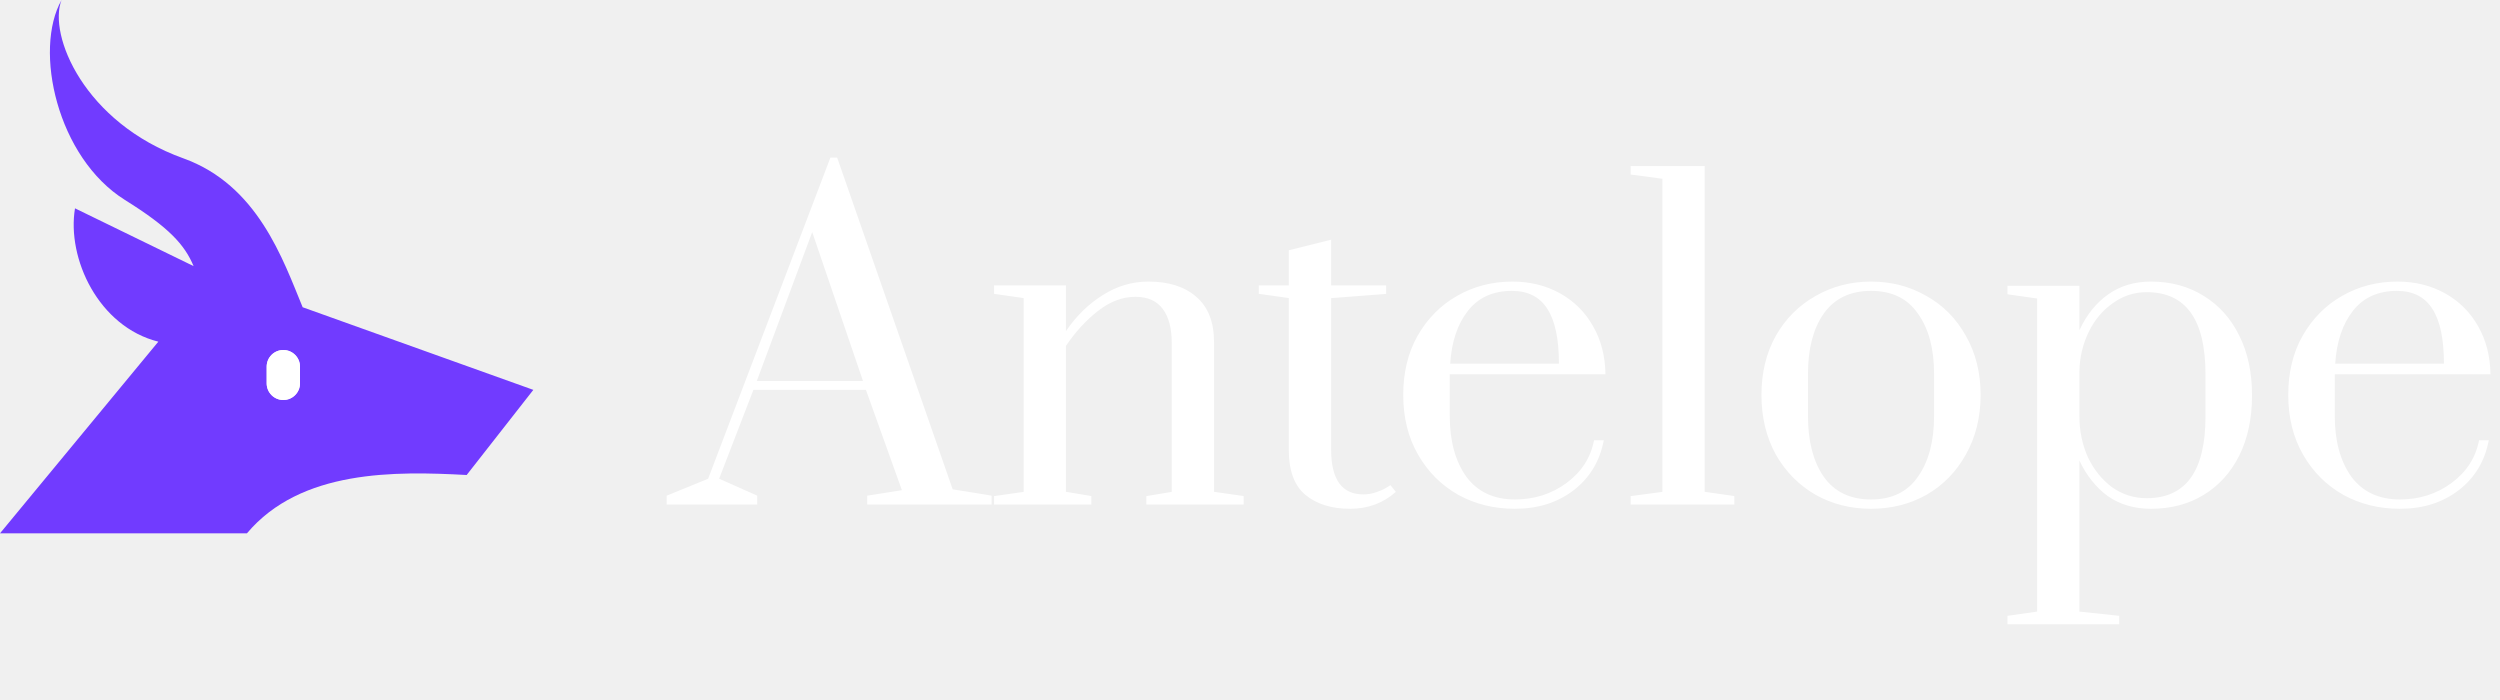
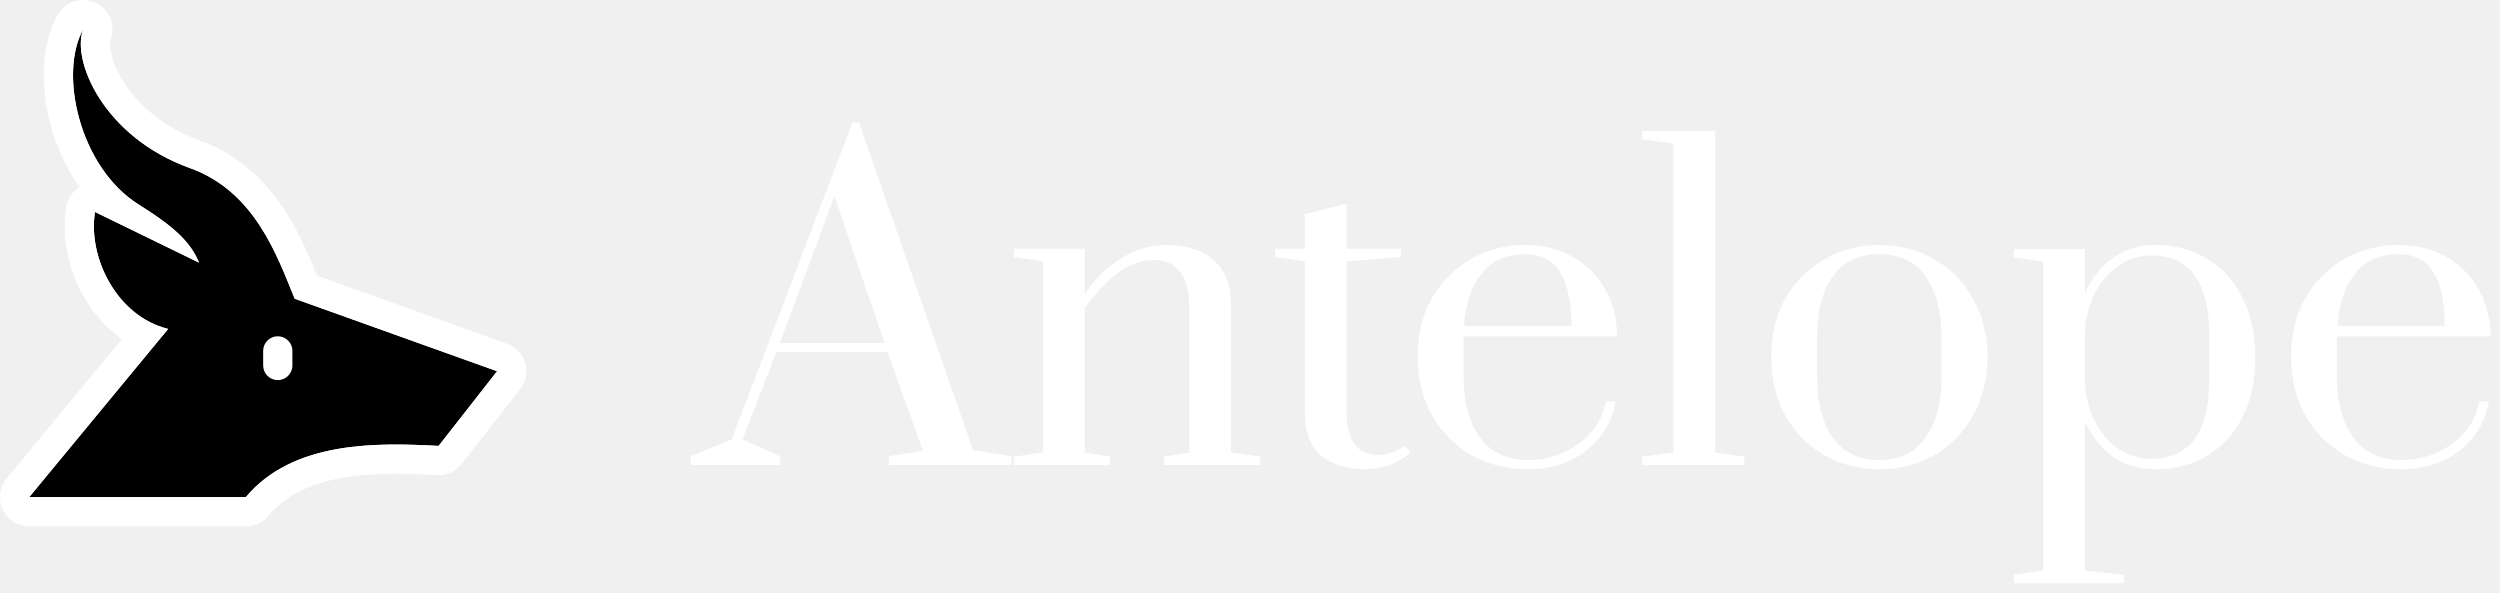
- <svg xmlns="http://www.w3.org/2000/svg" width="150" height="42" viewBox="0 0 150 42" fill="none">
-   <path d="M40 30.273V29.74L42.488 28.724L49.824 9.457H50.23L57.16 29.359L59.496 29.74V30.273H52.033V29.74L54.114 29.41L51.956 23.394H45.204L43.148 28.724L45.432 29.74V30.273H40ZM45.407 22.86H51.779L48.733 13.925L45.407 22.86Z" fill="white" />
-   <path d="M59.642 29.765L61.419 29.511V17.885L59.642 17.631V17.123H63.957V19.865C64.584 18.951 65.32 18.232 66.166 17.707C67.012 17.166 67.926 16.895 68.907 16.895C70.126 16.895 71.082 17.2 71.776 17.809C72.487 18.418 72.842 19.323 72.842 20.525V29.511L74.619 29.765V30.273H68.781V29.765L70.304 29.511V20.576C70.304 19.696 70.126 19.019 69.771 18.545C69.415 18.054 68.865 17.809 68.121 17.809C67.342 17.809 66.589 18.096 65.861 18.672C65.15 19.23 64.516 19.924 63.957 20.753V29.511L65.481 29.765V30.273H59.642V29.765Z" fill="white" />
-   <path d="M81.01 30.527C79.893 30.527 78.996 30.248 78.32 29.689C77.659 29.131 77.329 28.242 77.329 27.024V17.885L75.527 17.631V17.123H77.329V15.016L79.868 14.382V17.123H83.168V17.631L79.868 17.885V26.973C79.868 28.767 80.511 29.664 81.797 29.664C82.068 29.664 82.322 29.621 82.559 29.537C82.813 29.452 83.007 29.368 83.143 29.283C83.295 29.198 83.388 29.139 83.422 29.105L83.752 29.511C82.99 30.188 82.077 30.527 81.01 30.527Z" fill="white" />
-   <path d="M90.896 30.527C89.643 30.527 88.509 30.248 87.494 29.689C86.478 29.114 85.675 28.31 85.082 27.277C84.49 26.245 84.194 25.052 84.194 23.698C84.194 22.344 84.481 21.16 85.057 20.144C85.649 19.112 86.436 18.317 87.418 17.758C88.416 17.183 89.525 16.895 90.743 16.895C91.809 16.895 92.766 17.132 93.612 17.606C94.458 18.08 95.118 18.74 95.592 19.586C96.066 20.415 96.311 21.371 96.328 22.454H86.986V24.968C86.986 26.457 87.316 27.667 87.976 28.598C88.653 29.511 89.626 29.968 90.896 29.968C92.063 29.968 93.096 29.638 93.993 28.978C94.889 28.318 95.439 27.464 95.643 26.414H96.227C95.99 27.667 95.389 28.665 94.424 29.41C93.46 30.154 92.283 30.527 90.896 30.527ZM93.536 21.82C93.536 20.347 93.307 19.256 92.85 18.545C92.393 17.817 91.683 17.453 90.718 17.453C89.584 17.453 88.704 17.851 88.078 18.646C87.452 19.442 87.096 20.5 87.012 21.82H93.536Z" fill="white" />
-   <path d="M97.84 30.273V29.765L99.743 29.511V10.726L97.84 10.472V9.965H102.282V29.511L104.059 29.765V30.273H97.84Z" fill="white" />
-   <path d="M112.262 30.527C111.043 30.527 109.935 30.248 108.936 29.689C107.938 29.114 107.142 28.31 106.55 27.277C105.975 26.228 105.687 25.035 105.687 23.698C105.687 22.361 105.975 21.177 106.55 20.144C107.142 19.112 107.938 18.317 108.936 17.758C109.935 17.183 111.043 16.895 112.262 16.895C113.48 16.895 114.589 17.183 115.587 17.758C116.586 18.317 117.373 19.112 117.948 20.144C118.54 21.177 118.837 22.361 118.837 23.698C118.837 25.035 118.54 26.228 117.948 27.277C117.373 28.31 116.586 29.114 115.587 29.689C114.589 30.248 113.48 30.527 112.262 30.527ZM112.262 29.968C113.514 29.968 114.453 29.511 115.08 28.598C115.723 27.684 116.044 26.474 116.044 24.968V22.429C116.044 20.923 115.723 19.721 115.08 18.824C114.453 17.91 113.514 17.453 112.262 17.453C111.01 17.453 110.062 17.91 109.419 18.824C108.793 19.721 108.479 20.923 108.479 22.429V24.968C108.479 26.474 108.793 27.684 109.419 28.598C110.062 29.511 111.01 29.968 112.262 29.968Z" fill="white" />
-   <path d="M120.449 36.949L122.226 36.696V17.91L120.449 17.657V17.149H124.765V19.814C125.188 18.9 125.755 18.19 126.465 17.682C127.193 17.157 128.056 16.895 129.055 16.895C130.256 16.895 131.314 17.183 132.228 17.758C133.142 18.317 133.852 19.112 134.36 20.144C134.868 21.16 135.122 22.353 135.122 23.724C135.122 25.094 134.868 26.296 134.36 27.328C133.852 28.344 133.142 29.131 132.228 29.689C131.314 30.248 130.256 30.527 129.055 30.527C128.056 30.527 127.193 30.273 126.465 29.765C125.755 29.241 125.188 28.53 124.765 27.633V36.696L127.151 36.949V37.457H120.449V36.949ZM128.801 29.892C131.153 29.892 132.329 28.259 132.329 24.993V22.454C132.329 19.171 131.153 17.53 128.801 17.53C128.056 17.53 127.379 17.75 126.77 18.19C126.161 18.613 125.678 19.188 125.323 19.916C124.968 20.643 124.781 21.43 124.765 22.277V24.993C124.765 25.856 124.934 26.668 125.272 27.43C125.628 28.174 126.11 28.775 126.719 29.232C127.345 29.672 128.039 29.892 128.801 29.892Z" fill="white" />
-   <path d="M143.996 30.527C142.744 30.527 141.61 30.248 140.595 29.689C139.579 29.114 138.776 28.31 138.183 27.277C137.591 26.245 137.295 25.052 137.295 23.698C137.295 22.344 137.582 21.16 138.158 20.144C138.75 19.112 139.537 18.317 140.519 17.758C141.517 17.183 142.626 16.895 143.844 16.895C144.91 16.895 145.867 17.132 146.713 17.606C147.559 18.08 148.219 18.74 148.693 19.586C149.167 20.415 149.412 21.371 149.429 22.454H140.087V24.968C140.087 26.457 140.417 27.667 141.077 28.598C141.754 29.511 142.727 29.968 143.996 29.968C145.164 29.968 146.197 29.638 147.093 28.978C147.99 28.318 148.54 27.464 148.744 26.414H149.327C149.09 27.667 148.49 28.665 147.525 29.41C146.56 30.154 145.384 30.527 143.996 30.527ZM146.637 21.82C146.637 20.347 146.408 19.256 145.951 18.545C145.494 17.817 144.783 17.453 143.819 17.453C142.685 17.453 141.805 17.851 141.179 18.646C140.553 19.442 140.197 20.5 140.113 21.82H146.637Z" fill="white" />
-   <path fill-rule="evenodd" clip-rule="evenodd" d="M9.5 20.5C5.908 19.604 4 15.5 4.5 12.5L11.615 15.966C11.075 14.675 10.134 13.644 7.5 12C3.426 9.458 2 3 3.693 0C2.873 2.088 5.048 7.361 11 9.5C15.469 11.106 16.977 15.574 18.159 18.434L32 23.392L28 28.5C23.735 28.271 18.049 28.157 14.816 32H0L9.5 20.5ZM17 21C17.552 21 18 21.448 18 22V23C18 23.552 17.552 24 17 24C16.448 24 16 23.552 16 23V22C16 21.448 16.448 21 17 21Z" fill="#713BFF" />
-   <path d="M18 22C18 21.448 17.552 21 17 21C16.448 21 16 21.448 16 22V23C16 23.552 16.448 24 17 24C17.552 24 18 23.552 18 23V22Z" fill="white" />
+ <svg xmlns="http://www.w3.org/2000/svg" width="152" height="36" viewBox="0 0 152 36" fill="none">
+   <path d="M42 28.273V27.74L44.488 26.724L51.824 7.457H52.23L59.16 27.359L61.496 27.74V28.273H54.033V27.74L56.114 27.41L53.956 21.394H47.204L45.148 26.724L47.432 27.74V28.273H42ZM47.407 20.86H53.779L50.733 11.925L47.407 20.86Z" fill="white" />
+   <path d="M61.642 27.765L63.419 27.511V15.885L61.642 15.631V15.123H65.957V17.865C66.584 16.951 67.32 16.232 68.166 15.707C69.012 15.166 69.926 14.895 70.907 14.895C72.126 14.895 73.082 15.2 73.776 15.809C74.487 16.418 74.842 17.323 74.842 18.525V27.511L76.619 27.765V28.273H70.781V27.765L72.304 27.511V18.576C72.304 17.696 72.126 17.019 71.771 16.545C71.415 16.054 70.865 15.809 70.121 15.809C69.342 15.809 68.589 16.096 67.861 16.672C67.15 17.23 66.516 17.924 65.957 18.753V27.511L67.481 27.765V28.273H61.642V27.765Z" fill="white" />
+   <path d="M83.01 28.527C81.893 28.527 80.996 28.248 80.32 27.689C79.659 27.131 79.329 26.242 79.329 25.024V15.885L77.527 15.631V15.123H79.329V13.016L81.868 12.382V15.123H85.168V15.631L81.868 15.885V24.973C81.868 26.767 82.511 27.664 83.797 27.664C84.068 27.664 84.322 27.621 84.559 27.537C84.813 27.452 85.007 27.368 85.143 27.283C85.295 27.198 85.388 27.139 85.422 27.105L85.752 27.511C84.99 28.188 84.077 28.527 83.01 28.527Z" fill="white" />
+   <path d="M92.896 28.527C91.643 28.527 90.509 28.248 89.494 27.689C88.478 27.114 87.675 26.31 87.082 25.277C86.49 24.245 86.194 23.052 86.194 21.698C86.194 20.344 86.481 19.16 87.057 18.144C87.649 17.112 88.436 16.317 89.418 15.758C90.416 15.183 91.525 14.895 92.743 14.895C93.809 14.895 94.766 15.132 95.612 15.606C96.458 16.08 97.118 16.74 97.592 17.586C98.066 18.415 98.311 19.371 98.328 20.454H88.986V22.968C88.986 24.457 89.316 25.667 89.976 26.598C90.653 27.511 91.626 27.968 92.896 27.968C94.063 27.968 95.096 27.638 95.993 26.978C96.889 26.318 97.439 25.464 97.643 24.414H98.227C97.99 25.667 97.389 26.665 96.424 27.41C95.46 28.154 94.283 28.527 92.896 28.527ZM95.536 19.82C95.536 18.347 95.307 17.256 94.85 16.545C94.393 15.817 93.683 15.453 92.718 15.453C91.584 15.453 90.704 15.851 90.078 16.646C89.452 17.442 89.096 18.5 89.012 19.82H95.536Z" fill="white" />
+   <path d="M99.84 28.273V27.765L101.744 27.511V8.726L99.84 8.472V7.965H104.282V27.511L106.059 27.765V28.273H99.84Z" fill="white" />
+   <path d="M114.262 28.527C113.043 28.527 111.935 28.248 110.936 27.689C109.938 27.114 109.142 26.31 108.55 25.277C107.975 24.228 107.687 23.035 107.687 21.698C107.687 20.361 107.975 19.177 108.55 18.144C109.142 17.112 109.938 16.317 110.936 15.758C111.935 15.183 113.043 14.895 114.262 14.895C115.48 14.895 116.589 15.183 117.587 15.758C118.586 16.317 119.373 17.112 119.948 18.144C120.54 19.177 120.837 20.361 120.837 21.698C120.837 23.035 120.54 24.228 119.948 25.277C119.373 26.31 118.586 27.114 117.587 27.689C116.589 28.248 115.48 28.527 114.262 28.527ZM114.262 27.968C115.514 27.968 116.453 27.511 117.08 26.598C117.723 25.684 118.044 24.474 118.044 22.968V20.429C118.044 18.923 117.723 17.721 117.08 16.824C116.453 15.91 115.514 15.453 114.262 15.453C113.01 15.453 112.062 15.91 111.419 16.824C110.793 17.721 110.479 18.923 110.479 20.429V22.968C110.479 24.474 110.793 25.684 111.419 26.598C112.062 27.511 113.01 27.968 114.262 27.968Z" fill="white" />
+   <path d="M122.449 34.949L124.226 34.696V15.91L122.449 15.656V15.149H126.765V17.814C127.188 16.9 127.755 16.19 128.465 15.682C129.193 15.157 130.056 14.895 131.055 14.895C132.256 14.895 133.314 15.183 134.228 15.758C135.142 16.317 135.852 17.112 136.36 18.144C136.868 19.16 137.122 20.353 137.122 21.724C137.122 23.094 136.868 24.296 136.36 25.328C135.852 26.344 135.142 27.131 134.228 27.689C133.314 28.248 132.256 28.527 131.055 28.527C130.056 28.527 129.193 28.273 128.465 27.765C127.755 27.241 127.188 26.53 126.765 25.633V34.696L129.151 34.949V35.457H122.449V34.949ZM130.801 27.892C133.153 27.892 134.329 26.259 134.329 22.993V20.454C134.329 17.171 133.153 15.53 130.801 15.53C130.056 15.53 129.379 15.75 128.77 16.19C128.161 16.613 127.678 17.188 127.323 17.916C126.968 18.643 126.781 19.43 126.765 20.277V22.993C126.765 23.856 126.934 24.668 127.272 25.43C127.628 26.174 128.11 26.775 128.719 27.232C129.345 27.672 130.039 27.892 130.801 27.892Z" fill="white" />
+   <path d="M145.996 28.527C144.744 28.527 143.61 28.248 142.595 27.689C141.579 27.114 140.776 26.31 140.183 25.277C139.591 24.245 139.295 23.052 139.295 21.698C139.295 20.344 139.582 19.16 140.158 18.144C140.75 17.112 141.537 16.317 142.519 15.758C143.517 15.183 144.626 14.895 145.844 14.895C146.91 14.895 147.867 15.132 148.713 15.606C149.559 16.08 150.219 16.74 150.693 17.586C151.167 18.415 151.412 19.371 151.429 20.454H142.087V22.968C142.087 24.457 142.417 25.667 143.077 26.598C143.754 27.511 144.727 27.968 145.996 27.968C147.164 27.968 148.197 27.638 149.093 26.978C149.99 26.318 150.54 25.464 150.744 24.414H151.327C151.09 25.667 150.49 26.665 149.525 27.41C148.56 28.154 147.384 28.527 145.996 28.527ZM148.637 19.82C148.637 18.347 148.408 17.256 147.951 16.545C147.494 15.817 146.783 15.453 145.819 15.453C144.685 15.453 143.805 15.851 143.179 16.646C142.553 17.442 142.197 18.5 142.113 19.82H148.637Z" fill="white" />
+   <path d="M17.778 21.333C17.778 20.842 17.38 20.444 16.889 20.444C16.398 20.444 16 20.842 16 21.333V22.222C16 22.713 16.398 23.111 16.889 23.111C17.38 23.111 17.778 22.713 17.778 22.222V21.333Z" fill="white" />
+   <path fill-rule="evenodd" clip-rule="evenodd" d="M10.222 20C7.029 19.203 5.333 15.556 5.778 12.889L12.102 15.97C11.622 14.822 10.786 13.905 8.444 12.444C4.823 10.185 3.556 4.444 5.061 1.778C4.331 3.634 6.265 8.321 11.556 10.222C15.528 11.649 16.868 15.621 17.919 18.163L30.222 22.571L26.667 27.111C22.875 26.908 17.821 26.806 14.948 30.222H1.778L10.222 20ZM16.889 20.444C17.38 20.444 17.778 20.842 17.778 21.333V22.222C17.778 22.713 17.38 23.111 16.889 23.111C16.398 23.111 16 22.713 16 22.222V21.333C16 20.842 16.398 20.444 16.889 20.444Z" fill="black" />
+   <path d="M3.512 0.904C3.971 0.091 4.982 -0.228 5.825 0.173C6.668 0.574 7.057 1.559 6.715 2.428C6.714 2.434 6.694 2.496 6.691 2.634C6.688 2.78 6.705 2.98 6.76 3.229C6.87 3.731 7.12 4.357 7.547 5.023C8.396 6.346 9.893 7.736 12.157 8.55C16.553 10.129 18.276 14.278 19.269 16.758L30.822 20.898C31.36 21.09 31.772 21.529 31.931 22.077C32.089 22.626 31.974 23.217 31.622 23.667L28.066 28.207C27.708 28.664 27.15 28.917 26.571 28.886C24.676 28.785 22.65 28.723 20.777 29.059C18.924 29.392 17.386 30.085 16.308 31.366C15.97 31.768 15.473 32 14.948 32H1.778C1.09 32 0.463 31.603 0.169 30.98C-0.124 30.357 -0.031 29.621 0.407 29.09L7.405 20.617C6.425 19.918 5.65 19.005 5.092 18.027C4.149 16.375 3.726 14.385 4.024 12.596L4.07 12.393C4.192 11.974 4.465 11.615 4.837 11.383C4.041 10.254 3.471 8.989 3.12 7.749C2.471 5.46 2.435 2.813 3.512 0.904ZM5.061 1.778C3.556 4.444 4.823 10.185 8.444 12.444C10.786 13.905 11.622 14.822 12.102 15.97L5.778 12.889C5.333 15.556 7.029 19.203 10.222 20L1.778 30.222H14.948L15.223 29.912C18.136 26.812 22.994 26.914 26.667 27.111L30.222 22.571L17.919 18.163C16.868 15.621 15.528 11.649 11.556 10.222C6.265 8.321 4.331 3.634 5.061 1.778Z" fill="white" />
</svg>
